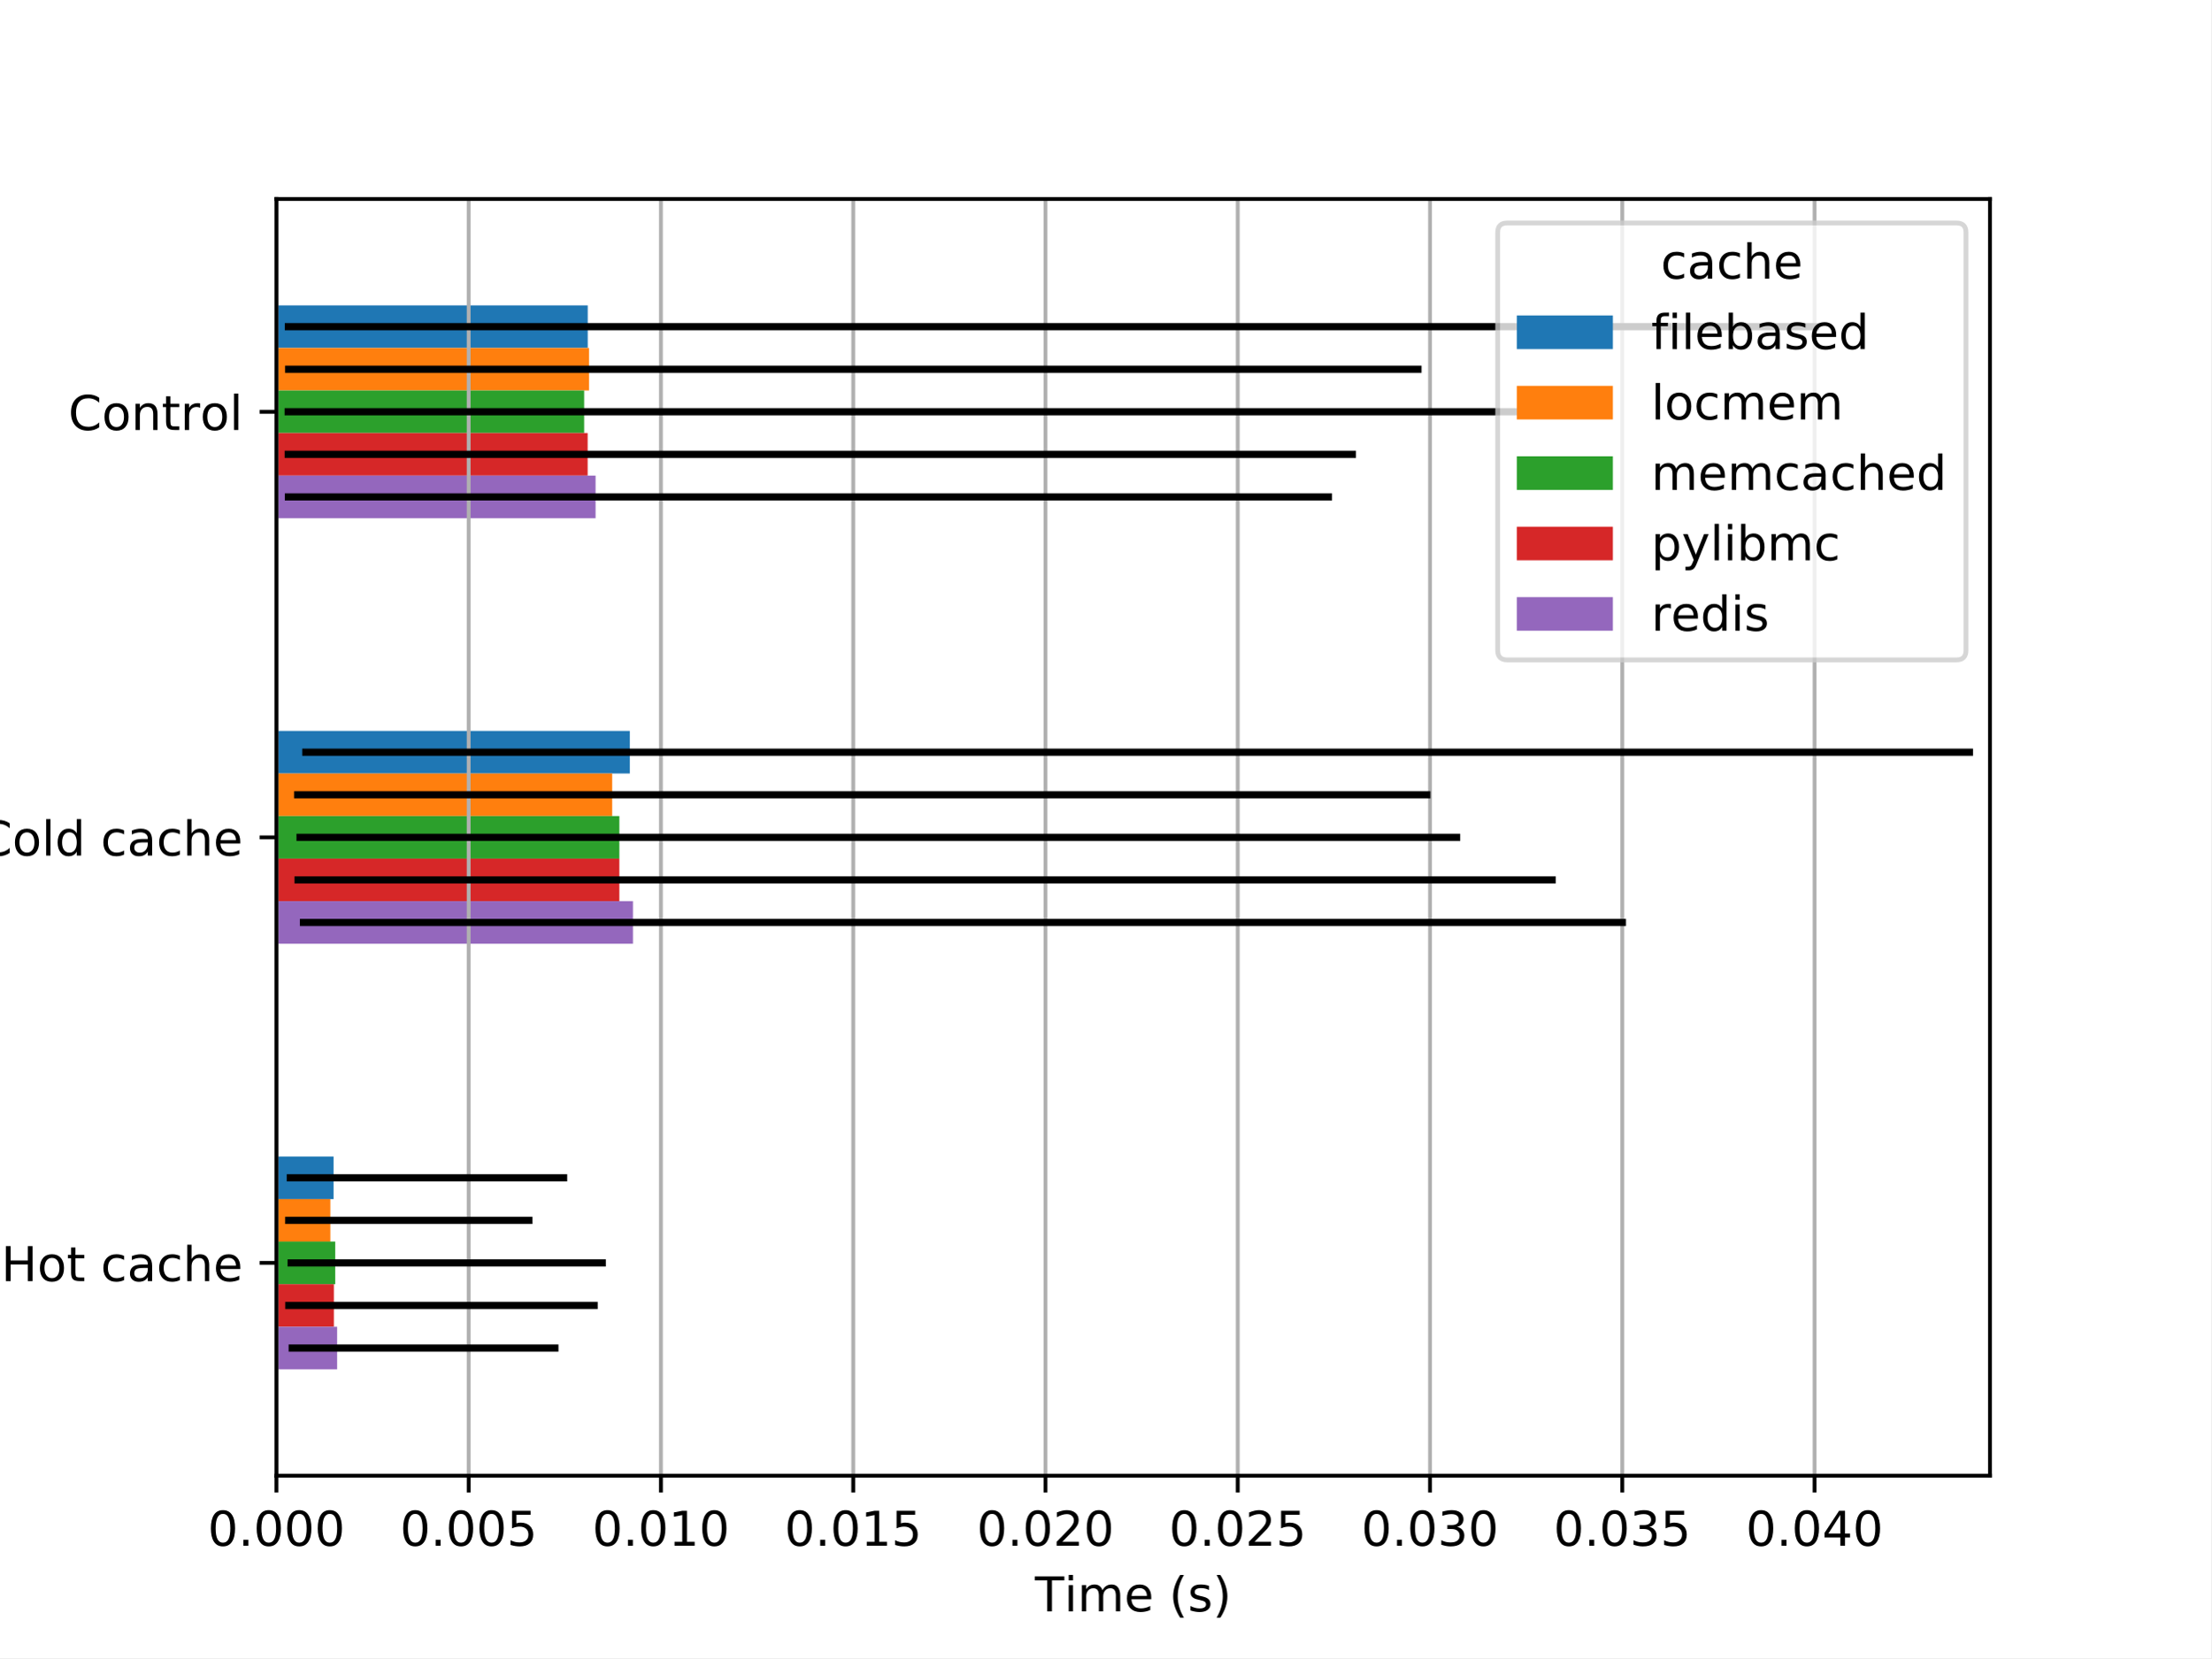
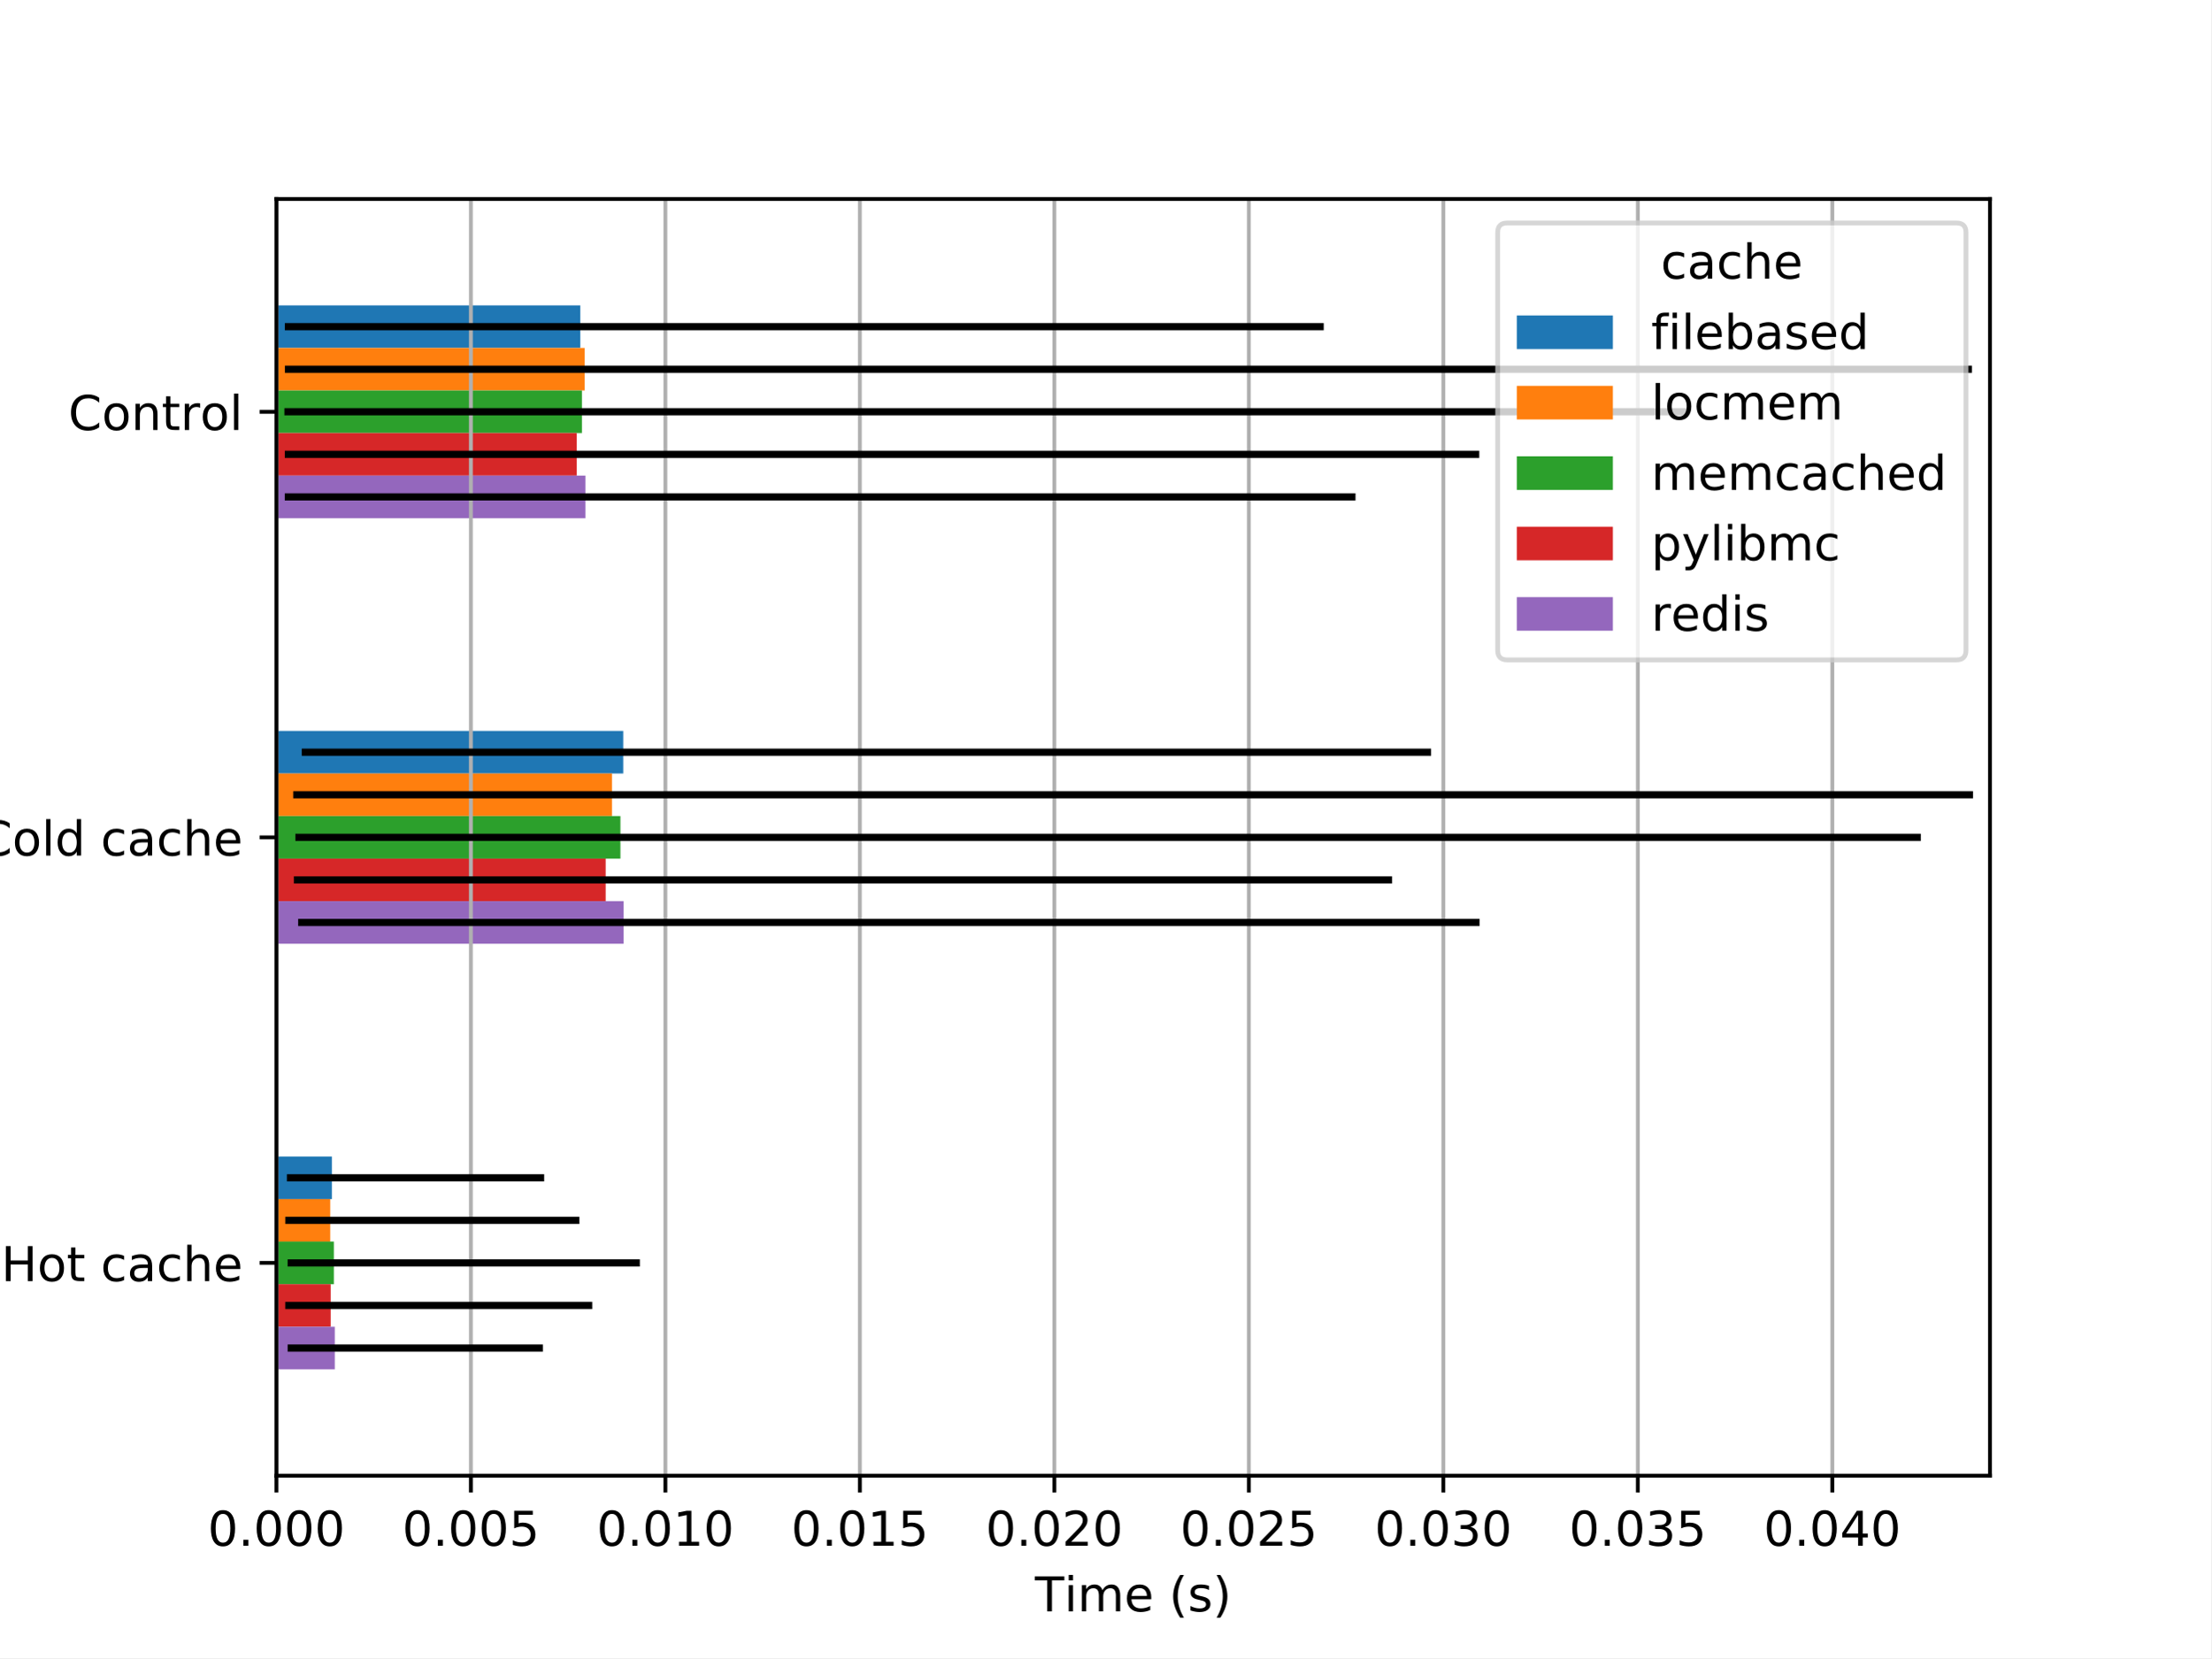
<svg xmlns="http://www.w3.org/2000/svg" xmlns:xlink="http://www.w3.org/1999/xlink" height="345.6pt" version="1.1" viewBox="0 0 460.8 345.6" width="460.8pt">
  <defs>
    <style type="text/css">
*{stroke-linecap:butt;stroke-linejoin:round;}
  </style>
  </defs>
  <g id="figure_1">
    <g id="patch_1">
      <path d="M 0 345.6  L 460.8 345.6  L 460.8 0  L 0 0  z " style="fill:#ffffff;" />
    </g>
    <g id="axes_1">
      <g id="patch_2">
        <path d="M 57.6 307.584  L 414.72 307.584  L 414.72 41.472  L 57.6 41.472  z " style="fill:#ffffff;" />
      </g>
      <g id="patch_3">
-         <path clip-path="url(#pc4d633845d)" d="M 57.6 63.648  L 122.486 63.648  L 122.486 72.518  L 57.6 72.518  z " style="fill:#1f77b4;" />
+         <path clip-path="url(#pda50b4a172)" d="M 57.6 63.648  L 120.934 63.648  L 120.934 72.518  L 57.6 72.518  z " style="fill:#1f77b4;" />
      </g>
      <g id="patch_4">
-         <path clip-path="url(#pc4d633845d)" d="M 57.6 152.352  L 131.259 152.352  L 131.259 161.222  L 57.6 161.222  z " style="fill:#1f77b4;" />
+         <path clip-path="url(#pda50b4a172)" d="M 57.6 152.352  L 129.883 152.352  L 129.883 161.222  L 57.6 161.222  z " style="fill:#1f77b4;" />
      </g>
      <g id="patch_5">
-         <path clip-path="url(#pc4d633845d)" d="M 57.6 241.056  L 69.52 241.056  L 69.52 249.926  L 57.6 249.926  z " style="fill:#1f77b4;" />
+         <path clip-path="url(#pda50b4a172)" d="M 57.6 241.056  L 69.168 241.056  L 69.168 249.926  L 57.6 249.926  z " style="fill:#1f77b4;" />
      </g>
      <g id="patch_6">
-         <path clip-path="url(#pc4d633845d)" d="M 57.6 72.518  L 122.748 72.518  L 122.748 81.389  L 57.6 81.389  z " style="fill:#ff7f0e;" />
+         <path clip-path="url(#pda50b4a172)" d="M 57.6 72.518  L 121.841 72.518  L 121.841 81.389  L 57.6 81.389  z " style="fill:#ff7f0e;" />
      </g>
      <g id="patch_7">
-         <path clip-path="url(#pc4d633845d)" d="M 57.6 161.222  L 127.582 161.222  L 127.582 170.093  L 57.6 170.093  z " style="fill:#ff7f0e;" />
+         <path clip-path="url(#pda50b4a172)" d="M 57.6 161.222  L 127.531 161.222  L 127.531 170.093  L 57.6 170.093  z " style="fill:#ff7f0e;" />
      </g>
      <g id="patch_8">
-         <path clip-path="url(#pc4d633845d)" d="M 57.6 249.926  L 68.848 249.926  L 68.848 258.797  L 57.6 258.797  z " style="fill:#ff7f0e;" />
+         <path clip-path="url(#pda50b4a172)" d="M 57.6 249.926  L 68.822 249.926  L 68.822 258.797  L 57.6 258.797  z " style="fill:#ff7f0e;" />
      </g>
      <g id="patch_9">
-         <path clip-path="url(#pc4d633845d)" d="M 57.6 81.389  L 121.742 81.389  L 121.742 90.259  L 57.6 90.259  z " style="fill:#2ca02c;" />
+         <path clip-path="url(#pda50b4a172)" d="M 57.6 81.389  L 121.27 81.389  L 121.27 90.259  L 57.6 90.259  z " style="fill:#2ca02c;" />
      </g>
      <g id="patch_10">
-         <path clip-path="url(#pc4d633845d)" d="M 57.6 170.093  L 129.078 170.093  L 129.078 178.963  L 57.6 178.963  z " style="fill:#2ca02c;" />
+         <path clip-path="url(#pda50b4a172)" d="M 57.6 170.093  L 129.297 170.093  L 129.297 178.963  L 57.6 178.963  z " style="fill:#2ca02c;" />
      </g>
      <g id="patch_11">
-         <path clip-path="url(#pc4d633845d)" d="M 57.6 258.797  L 69.854 258.797  L 69.854 267.667  L 57.6 267.667  z " style="fill:#2ca02c;" />
+         <path clip-path="url(#pda50b4a172)" d="M 57.6 258.797  L 69.578 258.797  L 69.578 267.667  L 57.6 267.667  z " style="fill:#2ca02c;" />
      </g>
      <g id="patch_12">
-         <path clip-path="url(#pc4d633845d)" d="M 57.6 90.259  L 122.469 90.259  L 122.469 99.13  L 57.6 99.13  z " style="fill:#d62728;" />
+         <path clip-path="url(#pda50b4a172)" d="M 57.6 90.259  L 120.198 90.259  L 120.198 99.13  L 57.6 99.13  z " style="fill:#d62728;" />
      </g>
      <g id="patch_13">
-         <path clip-path="url(#pc4d633845d)" d="M 57.6 178.963  L 129.076 178.963  L 129.076 187.834  L 57.6 187.834  z " style="fill:#d62728;" />
+         <path clip-path="url(#pda50b4a172)" d="M 57.6 178.963  L 126.218 178.963  L 126.218 187.834  L 57.6 187.834  z " style="fill:#d62728;" />
      </g>
      <g id="patch_14">
-         <path clip-path="url(#pc4d633845d)" d="M 57.6 267.667  L 69.581 267.667  L 69.581 276.538  L 57.6 276.538  z " style="fill:#d62728;" />
+         <path clip-path="url(#pda50b4a172)" d="M 57.6 267.667  L 68.91 267.667  L 68.91 276.538  L 57.6 276.538  z " style="fill:#d62728;" />
      </g>
      <g id="patch_15">
-         <path clip-path="url(#pc4d633845d)" d="M 57.6 99.13  L 124.12 99.13  L 124.12 108  L 57.6 108  z " style="fill:#9467bd;" />
+         <path clip-path="url(#pda50b4a172)" d="M 57.6 99.13  L 121.993 99.13  L 121.993 108  L 57.6 108  z " style="fill:#9467bd;" />
      </g>
      <g id="patch_16">
-         <path clip-path="url(#pc4d633845d)" d="M 57.6 187.834  L 131.908 187.834  L 131.908 196.704  L 57.6 196.704  z " style="fill:#9467bd;" />
+         <path clip-path="url(#pda50b4a172)" d="M 57.6 187.834  L 129.955 187.834  L 129.955 196.704  L 57.6 196.704  z " style="fill:#9467bd;" />
      </g>
      <g id="patch_17">
-         <path clip-path="url(#pc4d633845d)" d="M 57.6 276.538  L 70.26 276.538  L 70.26 285.408  L 57.6 285.408  z " style="fill:#9467bd;" />
+         <path clip-path="url(#pda50b4a172)" d="M 57.6 276.538  L 69.772 276.538  L 69.772 285.408  L 57.6 285.408  z " style="fill:#9467bd;" />
      </g>
      <g id="matplotlib.axis_1">
        <g id="xtick_1">
          <g id="line2d_1">
-             <path clip-path="url(#pc4d633845d)" d="M 57.6 307.584  L 57.6 41.472  " style="fill:none;stroke:#b0b0b0;stroke-linecap:square;stroke-width:0.8;" />
+             <path clip-path="url(#pda50b4a172)" d="M 57.6 307.584  L 57.6 41.472  " style="fill:none;stroke:#b0b0b0;stroke-linecap:square;stroke-width:0.8;" />
          </g>
          <g id="line2d_2">
            <defs>
-               <path d="M 0 0  L 0 3.5  " id="m89d396c35d" style="stroke:#000000;stroke-width:0.8;" />
-             </defs>
-             <g>
-               <use style="stroke:#000000;stroke-width:0.8;" x="57.6" xlink:href="#m89d396c35d" y="307.584" />
+               <path d="M 0 0  L 0 3.5  " id="m74d63865a8" style="stroke:#000000;stroke-width:0.8;" />
+             </defs>
+             <g>
+               <use style="stroke:#000000;stroke-width:0.8;" x="57.6" xlink:href="#m74d63865a8" y="307.584" />
            </g>
          </g>
          <g id="text_1">
            <defs>
              <path d="M 31.781 66.406  Q 24.172 66.406 20.328 58.906  Q 16.5 51.422 16.5 36.375  Q 16.5 21.391 20.328 13.891  Q 24.172 6.391 31.781 6.391  Q 39.453 6.391 43.281 13.891  Q 47.125 21.391 47.125 36.375  Q 47.125 51.422 43.281 58.906  Q 39.453 66.406 31.781 66.406  z M 31.781 74.219  Q 44.047 74.219 50.516 64.516  Q 56.984 54.828 56.984 36.375  Q 56.984 17.969 50.516 8.266  Q 44.047 -1.422 31.781 -1.422  Q 19.531 -1.422 13.062 8.266  Q 6.594 17.969 6.594 36.375  Q 6.594 54.828 13.062 64.516  Q 19.531 74.219 31.781 74.219  z " id="DejaVuSans-30" />
              <path d="M 10.688 12.406  L 21 12.406  L 21 0  L 10.688 0  z " id="DejaVuSans-2e" />
            </defs>
            <g transform="translate(43.28594 322.1824)scale(0.1 -0.1)">
              <use xlink:href="#DejaVuSans-30" />
              <use x="63.623" xlink:href="#DejaVuSans-2e" />
              <use x="95.41" xlink:href="#DejaVuSans-30" />
              <use x="159.033" xlink:href="#DejaVuSans-30" />
              <use x="222.656" xlink:href="#DejaVuSans-30" />
            </g>
          </g>
        </g>
        <g id="xtick_2">
          <g id="line2d_3">
-             <path clip-path="url(#pc4d633845d)" d="M 97.67 307.584  L 97.67 41.472  " style="fill:none;stroke:#b0b0b0;stroke-linecap:square;stroke-width:0.8;" />
+             <path clip-path="url(#pda50b4a172)" d="M 98.133 307.584  L 98.133 41.472  " style="fill:none;stroke:#b0b0b0;stroke-linecap:square;stroke-width:0.8;" />
          </g>
          <g id="line2d_4">
            <g>
-               <use style="stroke:#000000;stroke-width:0.8;" x="97.67" xlink:href="#m89d396c35d" y="307.584" />
+               <use style="stroke:#000000;stroke-width:0.8;" x="98.133" xlink:href="#m74d63865a8" y="307.584" />
            </g>
          </g>
          <g id="text_2">
            <defs>
              <path d="M 10.797 72.906  L 49.516 72.906  L 49.516 64.594  L 19.828 64.594  L 19.828 46.734  Q 21.969 47.469 24.109 47.828  Q 26.266 48.188 28.422 48.188  Q 40.625 48.188 47.75 41.5  Q 54.891 34.812 54.891 23.391  Q 54.891 11.625 47.562 5.094  Q 40.234 -1.422 26.906 -1.422  Q 22.312 -1.422 17.547 -0.641  Q 12.797 0.141 7.719 1.703  L 7.719 11.625  Q 12.109 9.234 16.797 8.062  Q 21.484 6.891 26.703 6.891  Q 35.156 6.891 40.078 11.328  Q 45.016 15.766 45.016 23.391  Q 45.016 31 40.078 35.438  Q 35.156 39.891 26.703 39.891  Q 22.75 39.891 18.812 39.016  Q 14.891 38.141 10.797 36.281  z " id="DejaVuSans-35" />
            </defs>
-             <g transform="translate(83.35617 322.1824)scale(0.1 -0.1)">
+             <g transform="translate(83.81899 322.1824)scale(0.1 -0.1)">
              <use xlink:href="#DejaVuSans-30" />
              <use x="63.623" xlink:href="#DejaVuSans-2e" />
              <use x="95.41" xlink:href="#DejaVuSans-30" />
              <use x="159.033" xlink:href="#DejaVuSans-30" />
              <use x="222.656" xlink:href="#DejaVuSans-35" />
            </g>
          </g>
        </g>
        <g id="xtick_3">
          <g id="line2d_5">
-             <path clip-path="url(#pc4d633845d)" d="M 137.74 307.584  L 137.74 41.472  " style="fill:none;stroke:#b0b0b0;stroke-linecap:square;stroke-width:0.8;" />
+             <path clip-path="url(#pda50b4a172)" d="M 138.666 307.584  L 138.666 41.472  " style="fill:none;stroke:#b0b0b0;stroke-linecap:square;stroke-width:0.8;" />
          </g>
          <g id="line2d_6">
            <g>
-               <use style="stroke:#000000;stroke-width:0.8;" x="137.74" xlink:href="#m89d396c35d" y="307.584" />
+               <use style="stroke:#000000;stroke-width:0.8;" x="138.666" xlink:href="#m74d63865a8" y="307.584" />
            </g>
          </g>
          <g id="text_3">
            <defs>
              <path d="M 12.406 8.297  L 28.516 8.297  L 28.516 63.922  L 10.984 60.406  L 10.984 69.391  L 28.422 72.906  L 38.281 72.906  L 38.281 8.297  L 54.391 8.297  L 54.391 0  L 12.406 0  z " id="DejaVuSans-31" />
            </defs>
-             <g transform="translate(123.4264 322.1824)scale(0.1 -0.1)">
+             <g transform="translate(124.352 322.1824)scale(0.1 -0.1)">
              <use xlink:href="#DejaVuSans-30" />
              <use x="63.623" xlink:href="#DejaVuSans-2e" />
              <use x="95.41" xlink:href="#DejaVuSans-30" />
              <use x="159.033" xlink:href="#DejaVuSans-31" />
              <use x="222.656" xlink:href="#DejaVuSans-30" />
            </g>
          </g>
        </g>
        <g id="xtick_4">
          <g id="line2d_7">
-             <path clip-path="url(#pc4d633845d)" d="M 177.811 307.584  L 177.811 41.472  " style="fill:none;stroke:#b0b0b0;stroke-linecap:square;stroke-width:0.8;" />
+             <path clip-path="url(#pda50b4a172)" d="M 179.199 307.584  L 179.199 41.472  " style="fill:none;stroke:#b0b0b0;stroke-linecap:square;stroke-width:0.8;" />
          </g>
          <g id="line2d_8">
            <g>
-               <use style="stroke:#000000;stroke-width:0.8;" x="177.811" xlink:href="#m89d396c35d" y="307.584" />
+               <use style="stroke:#000000;stroke-width:0.8;" x="179.199" xlink:href="#m74d63865a8" y="307.584" />
            </g>
          </g>
          <g id="text_4">
-             <g transform="translate(163.4966 322.1824)scale(0.1 -0.1)">
+             <g transform="translate(164.8851 322.1824)scale(0.1 -0.1)">
              <use xlink:href="#DejaVuSans-30" />
              <use x="63.623" xlink:href="#DejaVuSans-2e" />
              <use x="95.41" xlink:href="#DejaVuSans-30" />
              <use x="159.033" xlink:href="#DejaVuSans-31" />
              <use x="222.656" xlink:href="#DejaVuSans-35" />
            </g>
          </g>
        </g>
        <g id="xtick_5">
          <g id="line2d_9">
-             <path clip-path="url(#pc4d633845d)" d="M 217.881 307.584  L 217.881 41.472  " style="fill:none;stroke:#b0b0b0;stroke-linecap:square;stroke-width:0.8;" />
+             <path clip-path="url(#pda50b4a172)" d="M 219.732 307.584  L 219.732 41.472  " style="fill:none;stroke:#b0b0b0;stroke-linecap:square;stroke-width:0.8;" />
          </g>
          <g id="line2d_10">
            <g>
-               <use style="stroke:#000000;stroke-width:0.8;" x="217.881" xlink:href="#m89d396c35d" y="307.584" />
+               <use style="stroke:#000000;stroke-width:0.8;" x="219.732" xlink:href="#m74d63865a8" y="307.584" />
            </g>
          </g>
          <g id="text_5">
            <defs>
              <path d="M 19.188 8.297  L 53.609 8.297  L 53.609 0  L 7.328 0  L 7.328 8.297  Q 12.938 14.109 22.625 23.891  Q 32.328 33.688 34.812 36.531  Q 39.547 41.844 41.422 45.531  Q 43.312 49.219 43.312 52.781  Q 43.312 58.594 39.234 62.25  Q 35.156 65.922 28.609 65.922  Q 23.969 65.922 18.812 64.312  Q 13.672 62.703 7.812 59.422  L 7.812 69.391  Q 13.766 71.781 18.938 73  Q 24.125 74.219 28.422 74.219  Q 39.75 74.219 46.484 68.547  Q 53.219 62.891 53.219 53.422  Q 53.219 48.922 51.531 44.891  Q 49.859 40.875 45.406 35.406  Q 44.188 33.984 37.641 27.219  Q 31.109 20.453 19.188 8.297  z " id="DejaVuSans-32" />
            </defs>
-             <g transform="translate(203.5669 322.1824)scale(0.1 -0.1)">
+             <g transform="translate(205.4181 322.1824)scale(0.1 -0.1)">
              <use xlink:href="#DejaVuSans-30" />
              <use x="63.623" xlink:href="#DejaVuSans-2e" />
              <use x="95.41" xlink:href="#DejaVuSans-30" />
              <use x="159.033" xlink:href="#DejaVuSans-32" />
              <use x="222.656" xlink:href="#DejaVuSans-30" />
            </g>
          </g>
        </g>
        <g id="xtick_6">
          <g id="line2d_11">
-             <path clip-path="url(#pc4d633845d)" d="M 257.951 307.584  L 257.951 41.472  " style="fill:none;stroke:#b0b0b0;stroke-linecap:square;stroke-width:0.8;" />
+             <path clip-path="url(#pda50b4a172)" d="M 260.265 307.584  L 260.265 41.472  " style="fill:none;stroke:#b0b0b0;stroke-linecap:square;stroke-width:0.8;" />
          </g>
          <g id="line2d_12">
            <g>
-               <use style="stroke:#000000;stroke-width:0.8;" x="257.951" xlink:href="#m89d396c35d" y="307.584" />
+               <use style="stroke:#000000;stroke-width:0.8;" x="260.265" xlink:href="#m74d63865a8" y="307.584" />
            </g>
          </g>
          <g id="text_6">
-             <g transform="translate(243.6371 322.1824)scale(0.1 -0.1)">
+             <g transform="translate(245.9512 322.1824)scale(0.1 -0.1)">
              <use xlink:href="#DejaVuSans-30" />
              <use x="63.623" xlink:href="#DejaVuSans-2e" />
              <use x="95.41" xlink:href="#DejaVuSans-30" />
              <use x="159.033" xlink:href="#DejaVuSans-32" />
              <use x="222.656" xlink:href="#DejaVuSans-35" />
            </g>
          </g>
        </g>
        <g id="xtick_7">
          <g id="line2d_13">
-             <path clip-path="url(#pc4d633845d)" d="M 298.021 307.584  L 298.021 41.472  " style="fill:none;stroke:#b0b0b0;stroke-linecap:square;stroke-width:0.8;" />
+             <path clip-path="url(#pda50b4a172)" d="M 300.798 307.584  L 300.798 41.472  " style="fill:none;stroke:#b0b0b0;stroke-linecap:square;stroke-width:0.8;" />
          </g>
          <g id="line2d_14">
            <g>
-               <use style="stroke:#000000;stroke-width:0.8;" x="298.021" xlink:href="#m89d396c35d" y="307.584" />
+               <use style="stroke:#000000;stroke-width:0.8;" x="300.798" xlink:href="#m74d63865a8" y="307.584" />
            </g>
          </g>
          <g id="text_7">
            <defs>
              <path d="M 40.578 39.312  Q 47.656 37.797 51.625 33  Q 55.609 28.219 55.609 21.188  Q 55.609 10.406 48.188 4.484  Q 40.766 -1.422 27.094 -1.422  Q 22.516 -1.422 17.656 -0.516  Q 12.797 0.391 7.625 2.203  L 7.625 11.719  Q 11.719 9.328 16.594 8.109  Q 21.484 6.891 26.812 6.891  Q 36.078 6.891 40.938 10.547  Q 45.797 14.203 45.797 21.188  Q 45.797 27.641 41.281 31.266  Q 36.766 34.906 28.719 34.906  L 20.219 34.906  L 20.219 43.016  L 29.109 43.016  Q 36.375 43.016 40.234 45.922  Q 44.094 48.828 44.094 54.297  Q 44.094 59.906 40.109 62.906  Q 36.141 65.922 28.719 65.922  Q 24.656 65.922 20.016 65.031  Q 15.375 64.156 9.812 62.312  L 9.812 71.094  Q 15.438 72.656 20.344 73.438  Q 25.25 74.219 29.594 74.219  Q 40.828 74.219 47.359 69.109  Q 53.906 64.016 53.906 55.328  Q 53.906 49.266 50.438 45.094  Q 46.969 40.922 40.578 39.312  z " id="DejaVuSans-33" />
            </defs>
-             <g transform="translate(283.7073 322.1824)scale(0.1 -0.1)">
+             <g transform="translate(286.4842 322.1824)scale(0.1 -0.1)">
              <use xlink:href="#DejaVuSans-30" />
              <use x="63.623" xlink:href="#DejaVuSans-2e" />
              <use x="95.41" xlink:href="#DejaVuSans-30" />
              <use x="159.033" xlink:href="#DejaVuSans-33" />
              <use x="222.656" xlink:href="#DejaVuSans-30" />
            </g>
          </g>
        </g>
        <g id="xtick_8">
          <g id="line2d_15">
-             <path clip-path="url(#pc4d633845d)" d="M 338.092 307.584  L 338.092 41.472  " style="fill:none;stroke:#b0b0b0;stroke-linecap:square;stroke-width:0.8;" />
+             <path clip-path="url(#pda50b4a172)" d="M 341.331 307.584  L 341.331 41.472  " style="fill:none;stroke:#b0b0b0;stroke-linecap:square;stroke-width:0.8;" />
          </g>
          <g id="line2d_16">
            <g>
-               <use style="stroke:#000000;stroke-width:0.8;" x="338.092" xlink:href="#m89d396c35d" y="307.584" />
+               <use style="stroke:#000000;stroke-width:0.8;" x="341.331" xlink:href="#m74d63865a8" y="307.584" />
            </g>
          </g>
          <g id="text_8">
-             <g transform="translate(323.7776 322.1824)scale(0.1 -0.1)">
+             <g transform="translate(327.0173 322.1824)scale(0.1 -0.1)">
              <use xlink:href="#DejaVuSans-30" />
              <use x="63.623" xlink:href="#DejaVuSans-2e" />
              <use x="95.41" xlink:href="#DejaVuSans-30" />
              <use x="159.033" xlink:href="#DejaVuSans-33" />
              <use x="222.656" xlink:href="#DejaVuSans-35" />
            </g>
          </g>
        </g>
        <g id="xtick_9">
          <g id="line2d_17">
-             <path clip-path="url(#pc4d633845d)" d="M 378.162 307.584  L 378.162 41.472  " style="fill:none;stroke:#b0b0b0;stroke-linecap:square;stroke-width:0.8;" />
+             <path clip-path="url(#pda50b4a172)" d="M 381.864 307.584  L 381.864 41.472  " style="fill:none;stroke:#b0b0b0;stroke-linecap:square;stroke-width:0.8;" />
          </g>
          <g id="line2d_18">
            <g>
-               <use style="stroke:#000000;stroke-width:0.8;" x="378.162" xlink:href="#m89d396c35d" y="307.584" />
+               <use style="stroke:#000000;stroke-width:0.8;" x="381.864" xlink:href="#m74d63865a8" y="307.584" />
            </g>
          </g>
          <g id="text_9">
            <defs>
              <path d="M 37.797 64.312  L 12.891 25.391  L 37.797 25.391  z M 35.203 72.906  L 47.609 72.906  L 47.609 25.391  L 58.016 25.391  L 58.016 17.188  L 47.609 17.188  L 47.609 0  L 37.797 0  L 37.797 17.188  L 4.891 17.188  L 4.891 26.703  z " id="DejaVuSans-34" />
            </defs>
-             <g transform="translate(363.8478 322.1824)scale(0.1 -0.1)">
+             <g transform="translate(367.5503 322.1824)scale(0.1 -0.1)">
              <use xlink:href="#DejaVuSans-30" />
              <use x="63.623" xlink:href="#DejaVuSans-2e" />
              <use x="95.41" xlink:href="#DejaVuSans-30" />
              <use x="159.033" xlink:href="#DejaVuSans-34" />
              <use x="222.656" xlink:href="#DejaVuSans-30" />
            </g>
          </g>
        </g>
        <g id="text_10">
          <defs>
            <path d="M -0.297 72.906  L 61.375 72.906  L 61.375 64.594  L 35.5 64.594  L 35.5 0  L 25.594 0  L 25.594 64.594  L -0.297 64.594  z " id="DejaVuSans-54" />
            <path d="M 9.422 54.688  L 18.406 54.688  L 18.406 0  L 9.422 0  z M 9.422 75.984  L 18.406 75.984  L 18.406 64.594  L 9.422 64.594  z " id="DejaVuSans-69" />
            <path d="M 52 44.188  Q 55.375 50.25 60.062 53.125  Q 64.75 56 71.094 56  Q 79.641 56 84.281 50.016  Q 88.922 44.047 88.922 33.016  L 88.922 0  L 79.891 0  L 79.891 32.719  Q 79.891 40.578 77.094 44.375  Q 74.312 48.188 68.609 48.188  Q 61.625 48.188 57.562 43.547  Q 53.516 38.922 53.516 30.906  L 53.516 0  L 44.484 0  L 44.484 32.719  Q 44.484 40.625 41.703 44.406  Q 38.922 48.188 33.109 48.188  Q 26.219 48.188 22.156 43.531  Q 18.109 38.875 18.109 30.906  L 18.109 0  L 9.078 0  L 9.078 54.688  L 18.109 54.688  L 18.109 46.188  Q 21.188 51.219 25.484 53.609  Q 29.781 56 35.688 56  Q 41.656 56 45.828 52.969  Q 50 49.953 52 44.188  z " id="DejaVuSans-6d" />
            <path d="M 56.203 29.594  L 56.203 25.203  L 14.891 25.203  Q 15.484 15.922 20.484 11.062  Q 25.484 6.203 34.422 6.203  Q 39.594 6.203 44.453 7.469  Q 49.312 8.734 54.109 11.281  L 54.109 2.781  Q 49.266 0.734 44.188 -0.344  Q 39.109 -1.422 33.891 -1.422  Q 20.797 -1.422 13.156 6.188  Q 5.516 13.812 5.516 26.812  Q 5.516 40.234 12.766 48.109  Q 20.016 56 32.328 56  Q 43.359 56 49.781 48.891  Q 56.203 41.797 56.203 29.594  z M 47.219 32.234  Q 47.125 39.594 43.094 43.984  Q 39.062 48.391 32.422 48.391  Q 24.906 48.391 20.391 44.141  Q 15.875 39.891 15.188 32.172  z " id="DejaVuSans-65" />
            <path id="DejaVuSans-20" />
            <path d="M 31 75.875  Q 24.469 64.656 21.281 53.656  Q 18.109 42.672 18.109 31.391  Q 18.109 20.125 21.312 9.062  Q 24.516 -2 31 -13.188  L 23.188 -13.188  Q 15.875 -1.703 12.234 9.375  Q 8.594 20.453 8.594 31.391  Q 8.594 42.281 12.203 53.312  Q 15.828 64.359 23.188 75.875  z " id="DejaVuSans-28" />
            <path d="M 44.281 53.078  L 44.281 44.578  Q 40.484 46.531 36.375 47.5  Q 32.281 48.484 27.875 48.484  Q 21.188 48.484 17.844 46.438  Q 14.5 44.391 14.5 40.281  Q 14.5 37.156 16.891 35.375  Q 19.281 33.594 26.516 31.984  L 29.594 31.297  Q 39.156 29.25 43.188 25.516  Q 47.219 21.781 47.219 15.094  Q 47.219 7.469 41.188 3.016  Q 35.156 -1.422 24.609 -1.422  Q 20.219 -1.422 15.453 -0.562  Q 10.688 0.297 5.422 2  L 5.422 11.281  Q 10.406 8.688 15.234 7.391  Q 20.062 6.109 24.812 6.109  Q 31.156 6.109 34.562 8.281  Q 37.984 10.453 37.984 14.406  Q 37.984 18.062 35.516 20.016  Q 33.062 21.969 24.703 23.781  L 21.578 24.516  Q 13.234 26.266 9.516 29.906  Q 5.812 33.547 5.812 39.891  Q 5.812 47.609 11.281 51.797  Q 16.75 56 26.812 56  Q 31.781 56 36.172 55.266  Q 40.578 54.547 44.281 53.078  z " id="DejaVuSans-73" />
            <path d="M 8.016 75.875  L 15.828 75.875  Q 23.141 64.359 26.781 53.312  Q 30.422 42.281 30.422 31.391  Q 30.422 20.453 26.781 9.375  Q 23.141 -1.703 15.828 -13.188  L 8.016 -13.188  Q 14.5 -2 17.703 9.062  Q 20.906 20.125 20.906 31.391  Q 20.906 42.672 17.703 53.656  Q 14.5 64.656 8.016 75.875  z " id="DejaVuSans-29" />
          </defs>
          <g transform="translate(215.6772 335.8606)scale(0.1 -0.1)">
            <use xlink:href="#DejaVuSans-54" />
            <use x="61.037" xlink:href="#DejaVuSans-69" />
            <use x="88.82" xlink:href="#DejaVuSans-6d" />
            <use x="186.232" xlink:href="#DejaVuSans-65" />
            <use x="247.756" xlink:href="#DejaVuSans-20" />
            <use x="279.543" xlink:href="#DejaVuSans-28" />
            <use x="318.557" xlink:href="#DejaVuSans-73" />
            <use x="370.656" xlink:href="#DejaVuSans-29" />
          </g>
        </g>
      </g>
      <g id="matplotlib.axis_2">
        <g id="ytick_1">
          <g id="line2d_19">
            <defs>
-               <path d="M 0 0  L -3.5 0  " id="mf8a814d7ff" style="stroke:#000000;stroke-width:0.8;" />
-             </defs>
-             <g>
-               <use style="stroke:#000000;stroke-width:0.8;" x="57.6" xlink:href="#mf8a814d7ff" y="85.824" />
+               <path d="M 0 0  L -3.5 0  " id="m241944fe27" style="stroke:#000000;stroke-width:0.8;" />
+             </defs>
+             <g>
+               <use style="stroke:#000000;stroke-width:0.8;" x="57.6" xlink:href="#m241944fe27" y="85.824" />
            </g>
          </g>
          <g id="text_11">
            <defs>
              <path d="M 64.406 67.281  L 64.406 56.891  Q 59.422 61.531 53.781 63.812  Q 48.141 66.109 41.797 66.109  Q 29.297 66.109 22.656 58.469  Q 16.016 50.828 16.016 36.375  Q 16.016 21.969 22.656 14.328  Q 29.297 6.688 41.797 6.688  Q 48.141 6.688 53.781 8.984  Q 59.422 11.281 64.406 15.922  L 64.406 5.609  Q 59.234 2.094 53.438 0.328  Q 47.656 -1.422 41.219 -1.422  Q 24.656 -1.422 15.125 8.703  Q 5.609 18.844 5.609 36.375  Q 5.609 53.953 15.125 64.078  Q 24.656 74.219 41.219 74.219  Q 47.75 74.219 53.531 72.484  Q 59.328 70.75 64.406 67.281  z " id="DejaVuSans-43" />
              <path d="M 30.609 48.391  Q 23.391 48.391 19.188 42.75  Q 14.984 37.109 14.984 27.297  Q 14.984 17.484 19.156 11.844  Q 23.344 6.203 30.609 6.203  Q 37.797 6.203 41.984 11.859  Q 46.188 17.531 46.188 27.297  Q 46.188 37.016 41.984 42.703  Q 37.797 48.391 30.609 48.391  z M 30.609 56  Q 42.328 56 49.016 48.375  Q 55.719 40.766 55.719 27.297  Q 55.719 13.875 49.016 6.219  Q 42.328 -1.422 30.609 -1.422  Q 18.844 -1.422 12.172 6.219  Q 5.516 13.875 5.516 27.297  Q 5.516 40.766 12.172 48.375  Q 18.844 56 30.609 56  z " id="DejaVuSans-6f" />
              <path d="M 54.891 33.016  L 54.891 0  L 45.906 0  L 45.906 32.719  Q 45.906 40.484 42.875 44.328  Q 39.844 48.188 33.797 48.188  Q 26.516 48.188 22.312 43.547  Q 18.109 38.922 18.109 30.906  L 18.109 0  L 9.078 0  L 9.078 54.688  L 18.109 54.688  L 18.109 46.188  Q 21.344 51.125 25.703 53.562  Q 30.078 56 35.797 56  Q 45.219 56 50.047 50.172  Q 54.891 44.344 54.891 33.016  z " id="DejaVuSans-6e" />
              <path d="M 18.312 70.219  L 18.312 54.688  L 36.812 54.688  L 36.812 47.703  L 18.312 47.703  L 18.312 18.016  Q 18.312 11.328 20.141 9.422  Q 21.969 7.516 27.594 7.516  L 36.812 7.516  L 36.812 0  L 27.594 0  Q 17.188 0 13.234 3.875  Q 9.281 7.766 9.281 18.016  L 9.281 47.703  L 2.688 47.703  L 2.688 54.688  L 9.281 54.688  L 9.281 70.219  z " id="DejaVuSans-74" />
              <path d="M 41.109 46.297  Q 39.594 47.172 37.812 47.578  Q 36.031 48 33.891 48  Q 26.266 48 22.188 43.047  Q 18.109 38.094 18.109 28.812  L 18.109 0  L 9.078 0  L 9.078 54.688  L 18.109 54.688  L 18.109 46.188  Q 20.953 51.172 25.484 53.578  Q 30.031 56 36.531 56  Q 37.453 56 38.578 55.875  Q 39.703 55.766 41.062 55.516  z " id="DejaVuSans-72" />
              <path d="M 9.422 75.984  L 18.406 75.984  L 18.406 0  L 9.422 0  z " id="DejaVuSans-6c" />
            </defs>
            <g transform="translate(14.23594 89.62322)scale(0.1 -0.1)">
              <use xlink:href="#DejaVuSans-43" />
              <use x="69.824" xlink:href="#DejaVuSans-6f" />
              <use x="131.006" xlink:href="#DejaVuSans-6e" />
              <use x="194.385" xlink:href="#DejaVuSans-74" />
              <use x="233.594" xlink:href="#DejaVuSans-72" />
              <use x="274.676" xlink:href="#DejaVuSans-6f" />
              <use x="335.857" xlink:href="#DejaVuSans-6c" />
            </g>
          </g>
        </g>
        <g id="ytick_2">
          <g id="line2d_20">
            <g>
-               <use style="stroke:#000000;stroke-width:0.8;" x="57.6" xlink:href="#mf8a814d7ff" y="174.528" />
+               <use style="stroke:#000000;stroke-width:0.8;" x="57.6" xlink:href="#m241944fe27" y="174.528" />
            </g>
          </g>
          <g id="text_12">
            <defs>
              <path d="M 45.406 46.391  L 45.406 75.984  L 54.391 75.984  L 54.391 0  L 45.406 0  L 45.406 8.203  Q 42.578 3.328 38.25 0.953  Q 33.938 -1.422 27.875 -1.422  Q 17.969 -1.422 11.734 6.484  Q 5.516 14.406 5.516 27.297  Q 5.516 40.188 11.734 48.094  Q 17.969 56 27.875 56  Q 33.938 56 38.25 53.625  Q 42.578 51.266 45.406 46.391  z M 14.797 27.297  Q 14.797 17.391 18.875 11.75  Q 22.953 6.109 30.078 6.109  Q 37.203 6.109 41.297 11.75  Q 45.406 17.391 45.406 27.297  Q 45.406 37.203 41.297 42.844  Q 37.203 48.484 30.078 48.484  Q 22.953 48.484 18.875 42.844  Q 14.797 37.203 14.797 27.297  z " id="DejaVuSans-64" />
              <path d="M 48.781 52.594  L 48.781 44.188  Q 44.969 46.297 41.141 47.344  Q 37.312 48.391 33.406 48.391  Q 24.656 48.391 19.812 42.844  Q 14.984 37.312 14.984 27.297  Q 14.984 17.281 19.812 11.734  Q 24.656 6.203 33.406 6.203  Q 37.312 6.203 41.141 7.25  Q 44.969 8.297 48.781 10.406  L 48.781 2.094  Q 45.016 0.344 40.984 -0.531  Q 36.969 -1.422 32.422 -1.422  Q 20.062 -1.422 12.781 6.344  Q 5.516 14.109 5.516 27.297  Q 5.516 40.672 12.859 48.328  Q 20.219 56 33.016 56  Q 37.156 56 41.109 55.141  Q 45.062 54.297 48.781 52.594  z " id="DejaVuSans-63" />
              <path d="M 34.281 27.484  Q 23.391 27.484 19.188 25  Q 14.984 22.516 14.984 16.5  Q 14.984 11.719 18.141 8.906  Q 21.297 6.109 26.703 6.109  Q 34.188 6.109 38.703 11.406  Q 43.219 16.703 43.219 25.484  L 43.219 27.484  z M 52.203 31.203  L 52.203 0  L 43.219 0  L 43.219 8.297  Q 40.141 3.328 35.547 0.953  Q 30.953 -1.422 24.312 -1.422  Q 15.922 -1.422 10.953 3.297  Q 6 8.016 6 15.922  Q 6 25.141 12.172 29.828  Q 18.359 34.516 30.609 34.516  L 43.219 34.516  L 43.219 35.406  Q 43.219 41.609 39.141 45  Q 35.062 48.391 27.688 48.391  Q 23 48.391 18.547 47.266  Q 14.109 46.141 10.016 43.891  L 10.016 52.203  Q 14.938 54.109 19.578 55.047  Q 24.219 56 28.609 56  Q 40.484 56 46.344 49.844  Q 52.203 43.703 52.203 31.203  z " id="DejaVuSans-61" />
              <path d="M 54.891 33.016  L 54.891 0  L 45.906 0  L 45.906 32.719  Q 45.906 40.484 42.875 44.328  Q 39.844 48.188 33.797 48.188  Q 26.516 48.188 22.312 43.547  Q 18.109 38.922 18.109 30.906  L 18.109 0  L 9.078 0  L 9.078 75.984  L 18.109 75.984  L 18.109 46.188  Q 21.344 51.125 25.703 53.562  Q 30.078 56 35.797 56  Q 45.219 56 50.047 50.172  Q 54.891 44.344 54.891 33.016  z " id="DejaVuSans-68" />
            </defs>
            <g transform="translate(-4.421875 178.3272)scale(0.1 -0.1)">
              <use xlink:href="#DejaVuSans-43" />
              <use x="69.824" xlink:href="#DejaVuSans-6f" />
              <use x="131.006" xlink:href="#DejaVuSans-6c" />
              <use x="158.789" xlink:href="#DejaVuSans-64" />
              <use x="222.266" xlink:href="#DejaVuSans-20" />
              <use x="254.053" xlink:href="#DejaVuSans-63" />
              <use x="309.033" xlink:href="#DejaVuSans-61" />
              <use x="370.312" xlink:href="#DejaVuSans-63" />
              <use x="425.293" xlink:href="#DejaVuSans-68" />
              <use x="488.672" xlink:href="#DejaVuSans-65" />
            </g>
          </g>
        </g>
        <g id="ytick_3">
          <g id="line2d_21">
            <g>
-               <use style="stroke:#000000;stroke-width:0.8;" x="57.6" xlink:href="#mf8a814d7ff" y="263.232" />
+               <use style="stroke:#000000;stroke-width:0.8;" x="57.6" xlink:href="#m241944fe27" y="263.232" />
            </g>
          </g>
          <g id="text_13">
            <defs>
              <path d="M 9.812 72.906  L 19.672 72.906  L 19.672 43.016  L 55.516 43.016  L 55.516 72.906  L 65.375 72.906  L 65.375 0  L 55.516 0  L 55.516 34.719  L 19.672 34.719  L 19.672 0  L 9.812 0  z " id="DejaVuSans-48" />
            </defs>
            <g transform="translate(0.246875 267.0312)scale(0.1 -0.1)">
              <use xlink:href="#DejaVuSans-48" />
              <use x="75.195" xlink:href="#DejaVuSans-6f" />
              <use x="136.377" xlink:href="#DejaVuSans-74" />
              <use x="175.586" xlink:href="#DejaVuSans-20" />
              <use x="207.373" xlink:href="#DejaVuSans-63" />
              <use x="262.354" xlink:href="#DejaVuSans-61" />
              <use x="323.633" xlink:href="#DejaVuSans-63" />
              <use x="378.613" xlink:href="#DejaVuSans-68" />
              <use x="441.992" xlink:href="#DejaVuSans-65" />
            </g>
          </g>
        </g>
      </g>
      <g id="LineCollection_1">
-         <path clip-path="url(#pc4d633845d)" d="M 59.346 68.083  L 379.13 68.083  " style="fill:none;stroke:#000000;stroke-width:1.5;" />
-         <path clip-path="url(#pc4d633845d)" d="M 62.981 156.787  L 411.184 156.787  " style="fill:none;stroke:#000000;stroke-width:1.5;" />
-         <path clip-path="url(#pc4d633845d)" d="M 59.757 245.491  L 118.205 245.491  " style="fill:none;stroke:#000000;stroke-width:1.5;" />
+         <path clip-path="url(#pda50b4a172)" d="M 59.359 68.083  L 275.869 68.083  " style="fill:none;stroke:#000000;stroke-width:1.5;" />
+         <path clip-path="url(#pda50b4a172)" d="M 62.886 156.787  L 298.241 156.787  " style="fill:none;stroke:#000000;stroke-width:1.5;" />
+         <path clip-path="url(#pda50b4a172)" d="M 59.79 245.491  L 113.405 245.491  " style="fill:none;stroke:#000000;stroke-width:1.5;" />
      </g>
      <g id="LineCollection_2">
-         <path clip-path="url(#pc4d633845d)" d="M 59.408 76.954  L 296.258 76.954  " style="fill:none;stroke:#000000;stroke-width:1.5;" />
-         <path clip-path="url(#pc4d633845d)" d="M 61.286 165.658  L 298.105 165.658  " style="fill:none;stroke:#000000;stroke-width:1.5;" />
-         <path clip-path="url(#pc4d633845d)" d="M 59.419 254.362  L 110.949 254.362  " style="fill:none;stroke:#000000;stroke-width:1.5;" />
+         <path clip-path="url(#pda50b4a172)" d="M 59.374 76.954  L 410.958 76.954  " style="fill:none;stroke:#000000;stroke-width:1.5;" />
+         <path clip-path="url(#pda50b4a172)" d="M 61.108 165.658  L 411.184 165.658  " style="fill:none;stroke:#000000;stroke-width:1.5;" />
+         <path clip-path="url(#pda50b4a172)" d="M 59.454 254.362  L 120.732 254.362  " style="fill:none;stroke:#000000;stroke-width:1.5;" />
      </g>
      <g id="LineCollection_3">
-         <path clip-path="url(#pc4d633845d)" d="M 59.306 85.824  L 317.243 85.824  " style="fill:none;stroke:#000000;stroke-width:1.5;" />
-         <path clip-path="url(#pc4d633845d)" d="M 61.79 174.528  L 304.311 174.528  " style="fill:none;stroke:#000000;stroke-width:1.5;" />
-         <path clip-path="url(#pc4d633845d)" d="M 59.929 263.232  L 126.251 263.232  " style="fill:none;stroke:#000000;stroke-width:1.5;" />
+         <path clip-path="url(#pda50b4a172)" d="M 59.27 85.824  L 351.875 85.824  " style="fill:none;stroke:#000000;stroke-width:1.5;" />
+         <path clip-path="url(#pda50b4a172)" d="M 61.551 174.528  L 400.303 174.528  " style="fill:none;stroke:#000000;stroke-width:1.5;" />
+         <path clip-path="url(#pda50b4a172)" d="M 59.943 263.232  L 133.347 263.232  " style="fill:none;stroke:#000000;stroke-width:1.5;" />
      </g>
      <g id="LineCollection_4">
-         <path clip-path="url(#pc4d633845d)" d="M 59.316 94.694  L 282.588 94.694  " style="fill:none;stroke:#000000;stroke-width:1.5;" />
-         <path clip-path="url(#pc4d633845d)" d="M 61.358 183.398  L 324.232 183.398  " style="fill:none;stroke:#000000;stroke-width:1.5;" />
-         <path clip-path="url(#pc4d633845d)" d="M 59.44 272.102  L 124.557 272.102  " style="fill:none;stroke:#000000;stroke-width:1.5;" />
+         <path clip-path="url(#pda50b4a172)" d="M 59.347 94.694  L 308.282 94.694  " style="fill:none;stroke:#000000;stroke-width:1.5;" />
+         <path clip-path="url(#pda50b4a172)" d="M 61.243 183.398  L 290.116 183.398  " style="fill:none;stroke:#000000;stroke-width:1.5;" />
+         <path clip-path="url(#pda50b4a172)" d="M 59.448 272.102  L 123.42 272.102  " style="fill:none;stroke:#000000;stroke-width:1.5;" />
      </g>
      <g id="LineCollection_5">
-         <path clip-path="url(#pc4d633845d)" d="M 59.352 103.565  L 277.596 103.565  " style="fill:none;stroke:#000000;stroke-width:1.5;" />
-         <path clip-path="url(#pc4d633845d)" d="M 62.495 192.269  L 338.857 192.269  " style="fill:none;stroke:#000000;stroke-width:1.5;" />
-         <path clip-path="url(#pc4d633845d)" d="M 60.153 280.973  L 116.383 280.973  " style="fill:none;stroke:#000000;stroke-width:1.5;" />
+         <path clip-path="url(#pda50b4a172)" d="M 59.341 103.565  L 282.489 103.565  " style="fill:none;stroke:#000000;stroke-width:1.5;" />
+         <path clip-path="url(#pda50b4a172)" d="M 62.138 192.269  L 308.342 192.269  " style="fill:none;stroke:#000000;stroke-width:1.5;" />
+         <path clip-path="url(#pda50b4a172)" d="M 59.948 280.973  L 113.13 280.973  " style="fill:none;stroke:#000000;stroke-width:1.5;" />
      </g>
      <g id="patch_18">
        <path d="M 57.6 307.584  L 57.6 41.472  " style="fill:none;stroke:#000000;stroke-linecap:square;stroke-linejoin:miter;stroke-width:0.8;" />
      </g>
      <g id="patch_19">
        <path d="M 414.72 307.584  L 414.72 41.472  " style="fill:none;stroke:#000000;stroke-linecap:square;stroke-linejoin:miter;stroke-width:0.8;" />
      </g>
      <g id="patch_20">
        <path d="M 57.6 307.584  L 414.72 307.584  " style="fill:none;stroke:#000000;stroke-linecap:square;stroke-linejoin:miter;stroke-width:0.8;" />
      </g>
      <g id="patch_21">
        <path d="M 57.6 41.472  L 414.72 41.472  " style="fill:none;stroke:#000000;stroke-linecap:square;stroke-linejoin:miter;stroke-width:0.8;" />
      </g>
      <g id="legend_1">
        <g id="patch_22">
          <path d="M 314.122 137.541  L 407.72 137.541  Q 409.72 137.541 409.72 135.541  L 409.72 48.472  Q 409.72 46.472 407.72 46.472  L 314.122 46.472  Q 312.122 46.472 312.122 48.472  L 312.122 135.541  Q 312.122 137.541 314.122 137.541  z " style="fill:#ffffff;opacity:0.8;stroke:#cccccc;stroke-linejoin:miter;" />
        </g>
        <g id="text_14">
          <g transform="translate(346.113 58.07044)scale(0.1 -0.1)">
            <use xlink:href="#DejaVuSans-63" />
            <use x="54.98" xlink:href="#DejaVuSans-61" />
            <use x="116.26" xlink:href="#DejaVuSans-63" />
            <use x="171.24" xlink:href="#DejaVuSans-68" />
            <use x="234.619" xlink:href="#DejaVuSans-65" />
          </g>
        </g>
        <g id="patch_23">
          <path d="M 316.122 72.749  L 336.122 72.749  L 336.122 65.749  L 316.122 65.749  z " style="fill:#1f77b4;" />
        </g>
        <g id="text_15">
          <defs>
            <path d="M 37.109 75.984  L 37.109 68.5  L 28.516 68.5  Q 23.688 68.5 21.797 66.547  Q 19.922 64.594 19.922 59.516  L 19.922 54.688  L 34.719 54.688  L 34.719 47.703  L 19.922 47.703  L 19.922 0  L 10.891 0  L 10.891 47.703  L 2.297 47.703  L 2.297 54.688  L 10.891 54.688  L 10.891 58.5  Q 10.891 67.625 15.141 71.797  Q 19.391 75.984 28.609 75.984  z " id="DejaVuSans-66" />
            <path d="M 48.688 27.297  Q 48.688 37.203 44.609 42.844  Q 40.531 48.484 33.406 48.484  Q 26.266 48.484 22.188 42.844  Q 18.109 37.203 18.109 27.297  Q 18.109 17.391 22.188 11.75  Q 26.266 6.109 33.406 6.109  Q 40.531 6.109 44.609 11.75  Q 48.688 17.391 48.688 27.297  z M 18.109 46.391  Q 20.953 51.266 25.266 53.625  Q 29.594 56 35.594 56  Q 45.562 56 51.781 48.094  Q 58.016 40.188 58.016 27.297  Q 58.016 14.406 51.781 6.484  Q 45.562 -1.422 35.594 -1.422  Q 29.594 -1.422 25.266 0.953  Q 20.953 3.328 18.109 8.203  L 18.109 0  L 9.078 0  L 9.078 75.984  L 18.109 75.984  z " id="DejaVuSans-62" />
          </defs>
          <g transform="translate(344.1216 72.74856)scale(0.1 -0.1)">
            <use xlink:href="#DejaVuSans-66" />
            <use x="35.205" xlink:href="#DejaVuSans-69" />
            <use x="62.988" xlink:href="#DejaVuSans-6c" />
            <use x="90.771" xlink:href="#DejaVuSans-65" />
            <use x="152.295" xlink:href="#DejaVuSans-62" />
            <use x="215.771" xlink:href="#DejaVuSans-61" />
            <use x="277.051" xlink:href="#DejaVuSans-73" />
            <use x="329.15" xlink:href="#DejaVuSans-65" />
            <use x="390.674" xlink:href="#DejaVuSans-64" />
          </g>
        </g>
        <g id="patch_24">
          <path d="M 316.122 87.427  L 336.122 87.427  L 336.122 80.427  L 316.122 80.427  z " style="fill:#ff7f0e;" />
        </g>
        <g id="text_16">
          <g transform="translate(344.1216 87.42669)scale(0.1 -0.1)">
            <use xlink:href="#DejaVuSans-6c" />
            <use x="27.783" xlink:href="#DejaVuSans-6f" />
            <use x="88.965" xlink:href="#DejaVuSans-63" />
            <use x="143.945" xlink:href="#DejaVuSans-6d" />
            <use x="241.357" xlink:href="#DejaVuSans-65" />
            <use x="302.881" xlink:href="#DejaVuSans-6d" />
          </g>
        </g>
        <g id="patch_25">
          <path d="M 316.122 102.105  L 336.122 102.105  L 336.122 95.105  L 316.122 95.105  z " style="fill:#2ca02c;" />
        </g>
        <g id="text_17">
          <g transform="translate(344.1216 102.1048)scale(0.1 -0.1)">
            <use xlink:href="#DejaVuSans-6d" />
            <use x="97.412" xlink:href="#DejaVuSans-65" />
            <use x="158.936" xlink:href="#DejaVuSans-6d" />
            <use x="256.348" xlink:href="#DejaVuSans-63" />
            <use x="311.328" xlink:href="#DejaVuSans-61" />
            <use x="372.607" xlink:href="#DejaVuSans-63" />
            <use x="427.588" xlink:href="#DejaVuSans-68" />
            <use x="490.967" xlink:href="#DejaVuSans-65" />
            <use x="552.49" xlink:href="#DejaVuSans-64" />
          </g>
        </g>
        <g id="patch_26">
          <path d="M 316.122 116.783  L 336.122 116.783  L 336.122 109.783  L 316.122 109.783  z " style="fill:#d62728;" />
        </g>
        <g id="text_18">
          <defs>
            <path d="M 18.109 8.203  L 18.109 -20.797  L 9.078 -20.797  L 9.078 54.688  L 18.109 54.688  L 18.109 46.391  Q 20.953 51.266 25.266 53.625  Q 29.594 56 35.594 56  Q 45.562 56 51.781 48.094  Q 58.016 40.188 58.016 27.297  Q 58.016 14.406 51.781 6.484  Q 45.562 -1.422 35.594 -1.422  Q 29.594 -1.422 25.266 0.953  Q 20.953 3.328 18.109 8.203  z M 48.688 27.297  Q 48.688 37.203 44.609 42.844  Q 40.531 48.484 33.406 48.484  Q 26.266 48.484 22.188 42.844  Q 18.109 37.203 18.109 27.297  Q 18.109 17.391 22.188 11.75  Q 26.266 6.109 33.406 6.109  Q 40.531 6.109 44.609 11.75  Q 48.688 17.391 48.688 27.297  z " id="DejaVuSans-70" />
            <path d="M 32.172 -5.078  Q 28.375 -14.844 24.75 -17.812  Q 21.141 -20.797 15.094 -20.797  L 7.906 -20.797  L 7.906 -13.281  L 13.188 -13.281  Q 16.891 -13.281 18.938 -11.516  Q 21 -9.766 23.484 -3.219  L 25.094 0.875  L 2.984 54.688  L 12.5 54.688  L 29.594 11.922  L 46.688 54.688  L 56.203 54.688  z " id="DejaVuSans-79" />
          </defs>
          <g transform="translate(344.1216 116.7829)scale(0.1 -0.1)">
            <use xlink:href="#DejaVuSans-70" />
            <use x="63.477" xlink:href="#DejaVuSans-79" />
            <use x="122.656" xlink:href="#DejaVuSans-6c" />
            <use x="150.439" xlink:href="#DejaVuSans-69" />
            <use x="178.223" xlink:href="#DejaVuSans-62" />
            <use x="241.699" xlink:href="#DejaVuSans-6d" />
            <use x="339.111" xlink:href="#DejaVuSans-63" />
          </g>
        </g>
        <g id="patch_27">
          <path d="M 316.122 131.461  L 336.122 131.461  L 336.122 124.461  L 316.122 124.461  z " style="fill:#9467bd;" />
        </g>
        <g id="text_19">
          <g transform="translate(344.1216 131.4611)scale(0.1 -0.1)">
            <use xlink:href="#DejaVuSans-72" />
            <use x="41.082" xlink:href="#DejaVuSans-65" />
            <use x="102.605" xlink:href="#DejaVuSans-64" />
            <use x="166.082" xlink:href="#DejaVuSans-69" />
            <use x="193.865" xlink:href="#DejaVuSans-73" />
          </g>
        </g>
      </g>
    </g>
  </g>
  <defs>
-     <clipPath id="pc4d633845d">
+     <clipPath id="pda50b4a172">
      <rect height="266.112" width="357.12" x="57.6" y="41.472" />
    </clipPath>
  </defs>
</svg>
